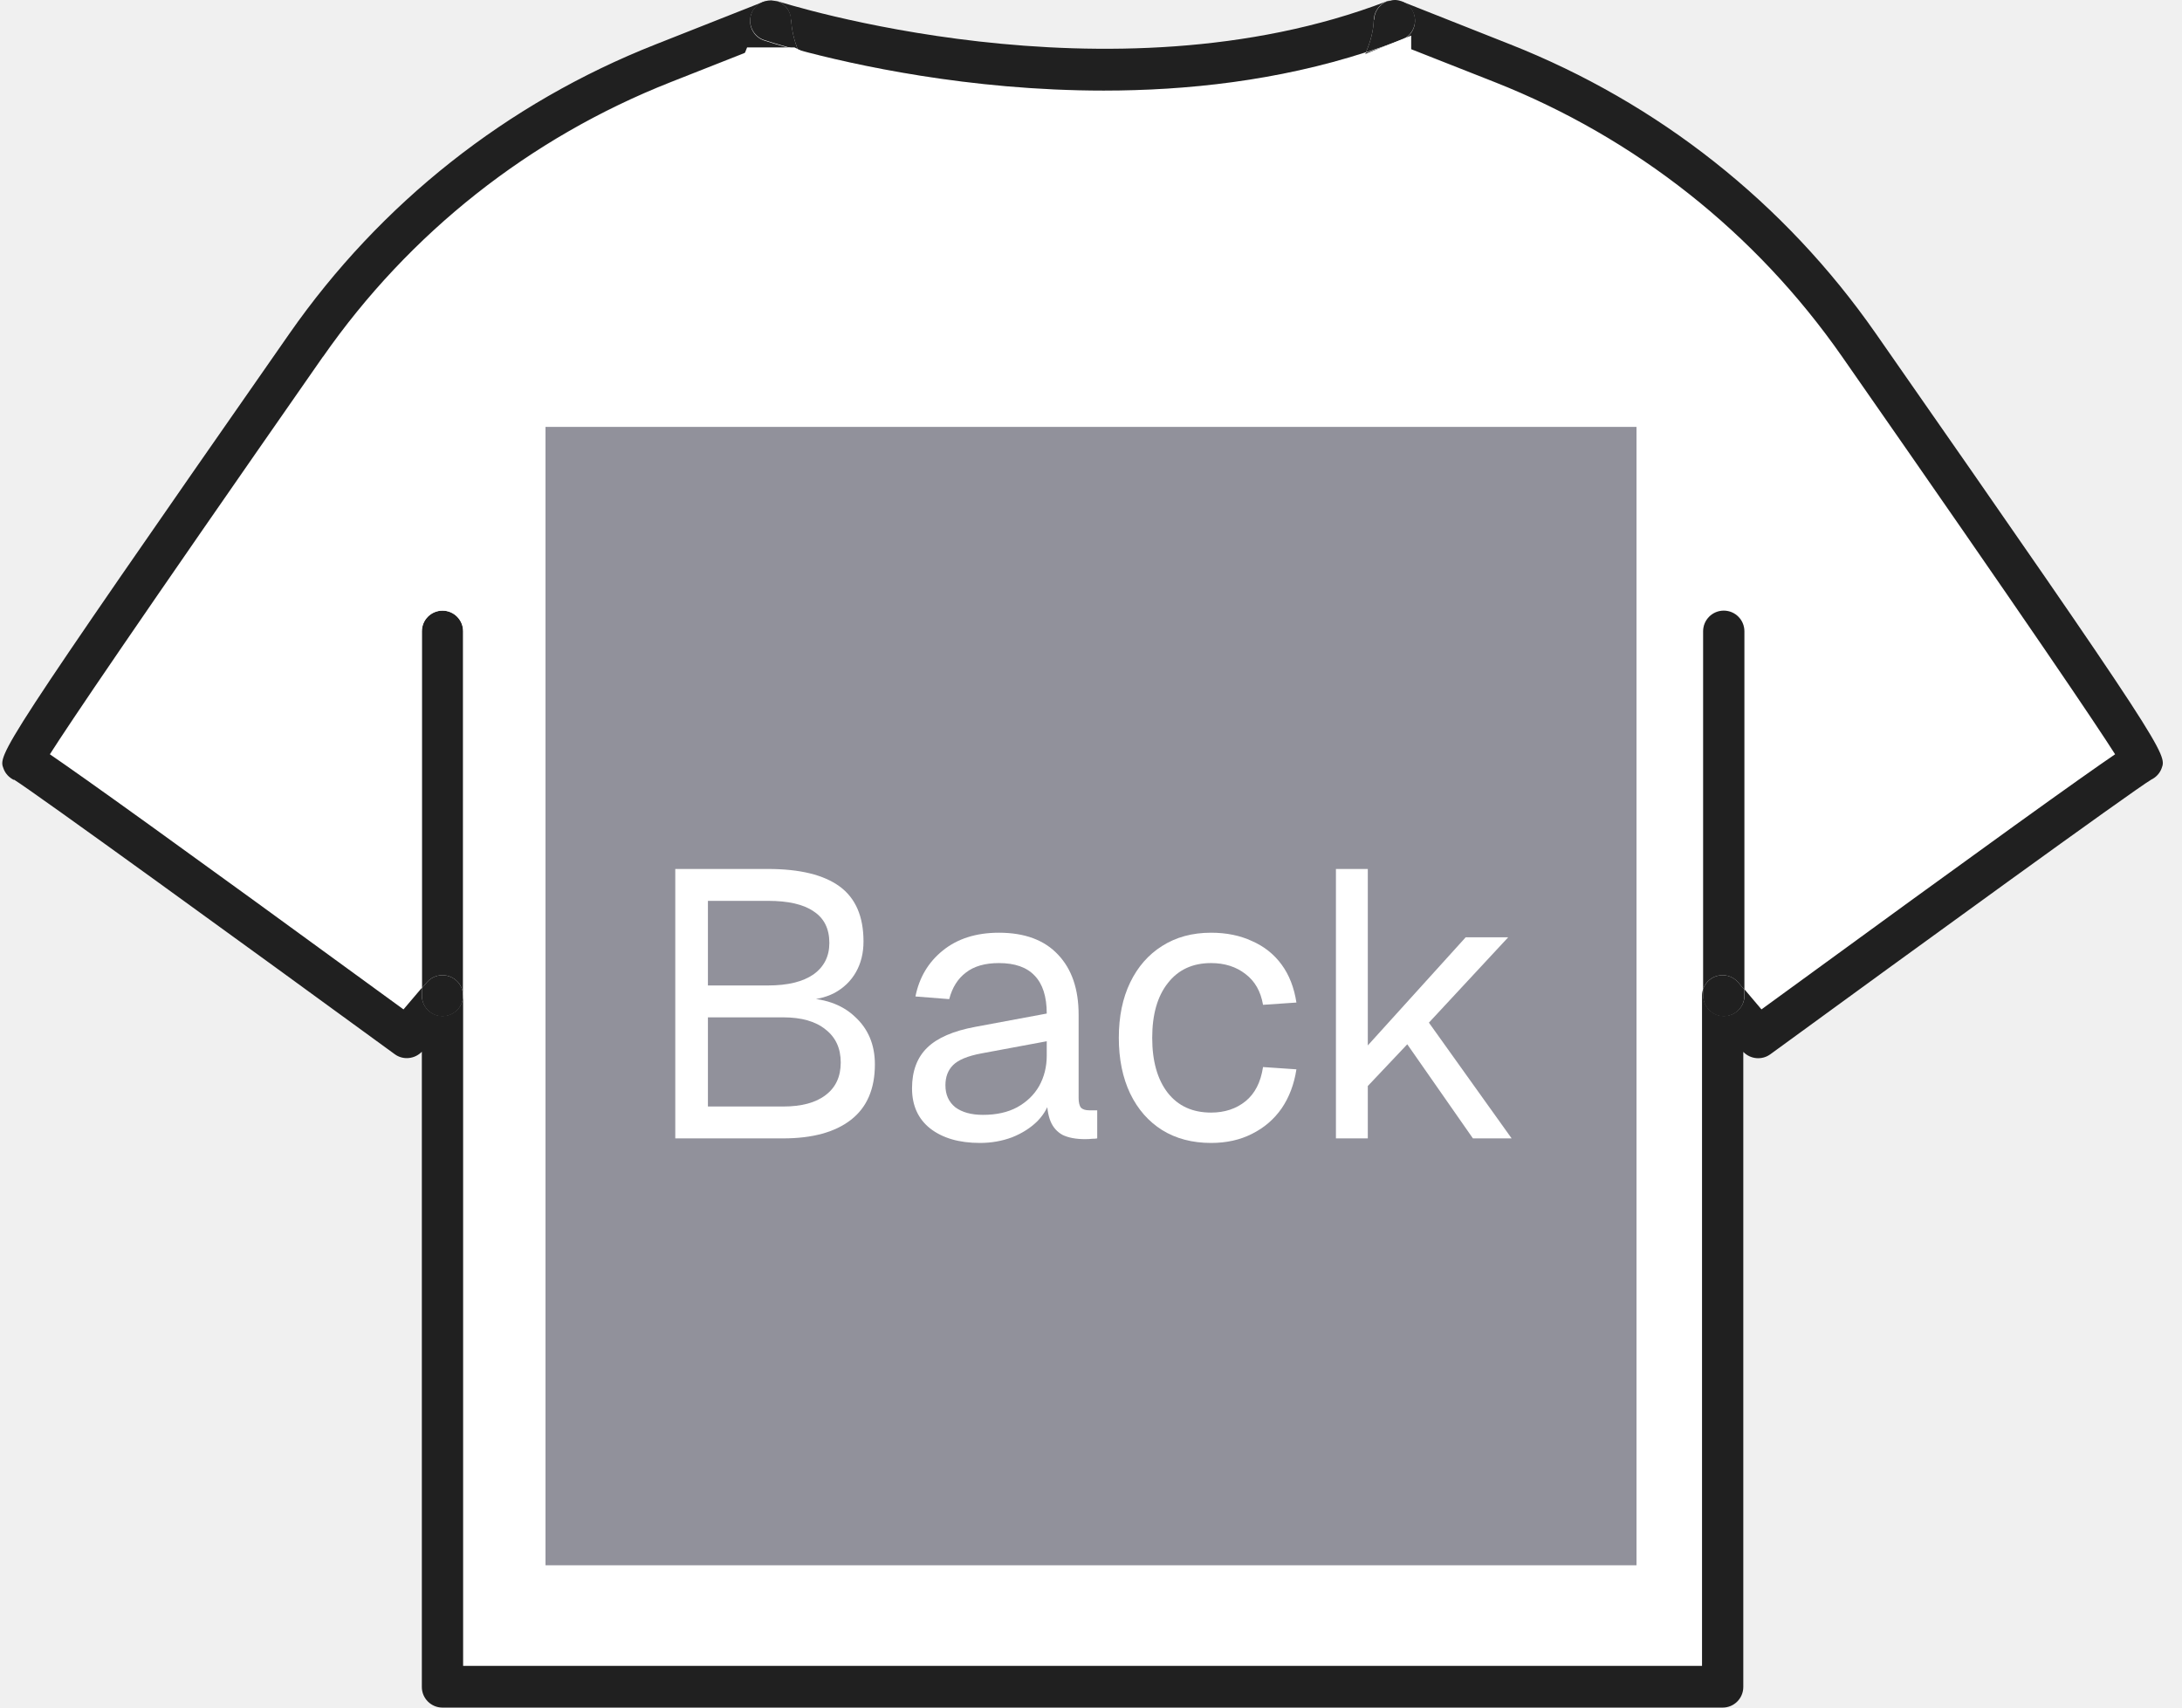
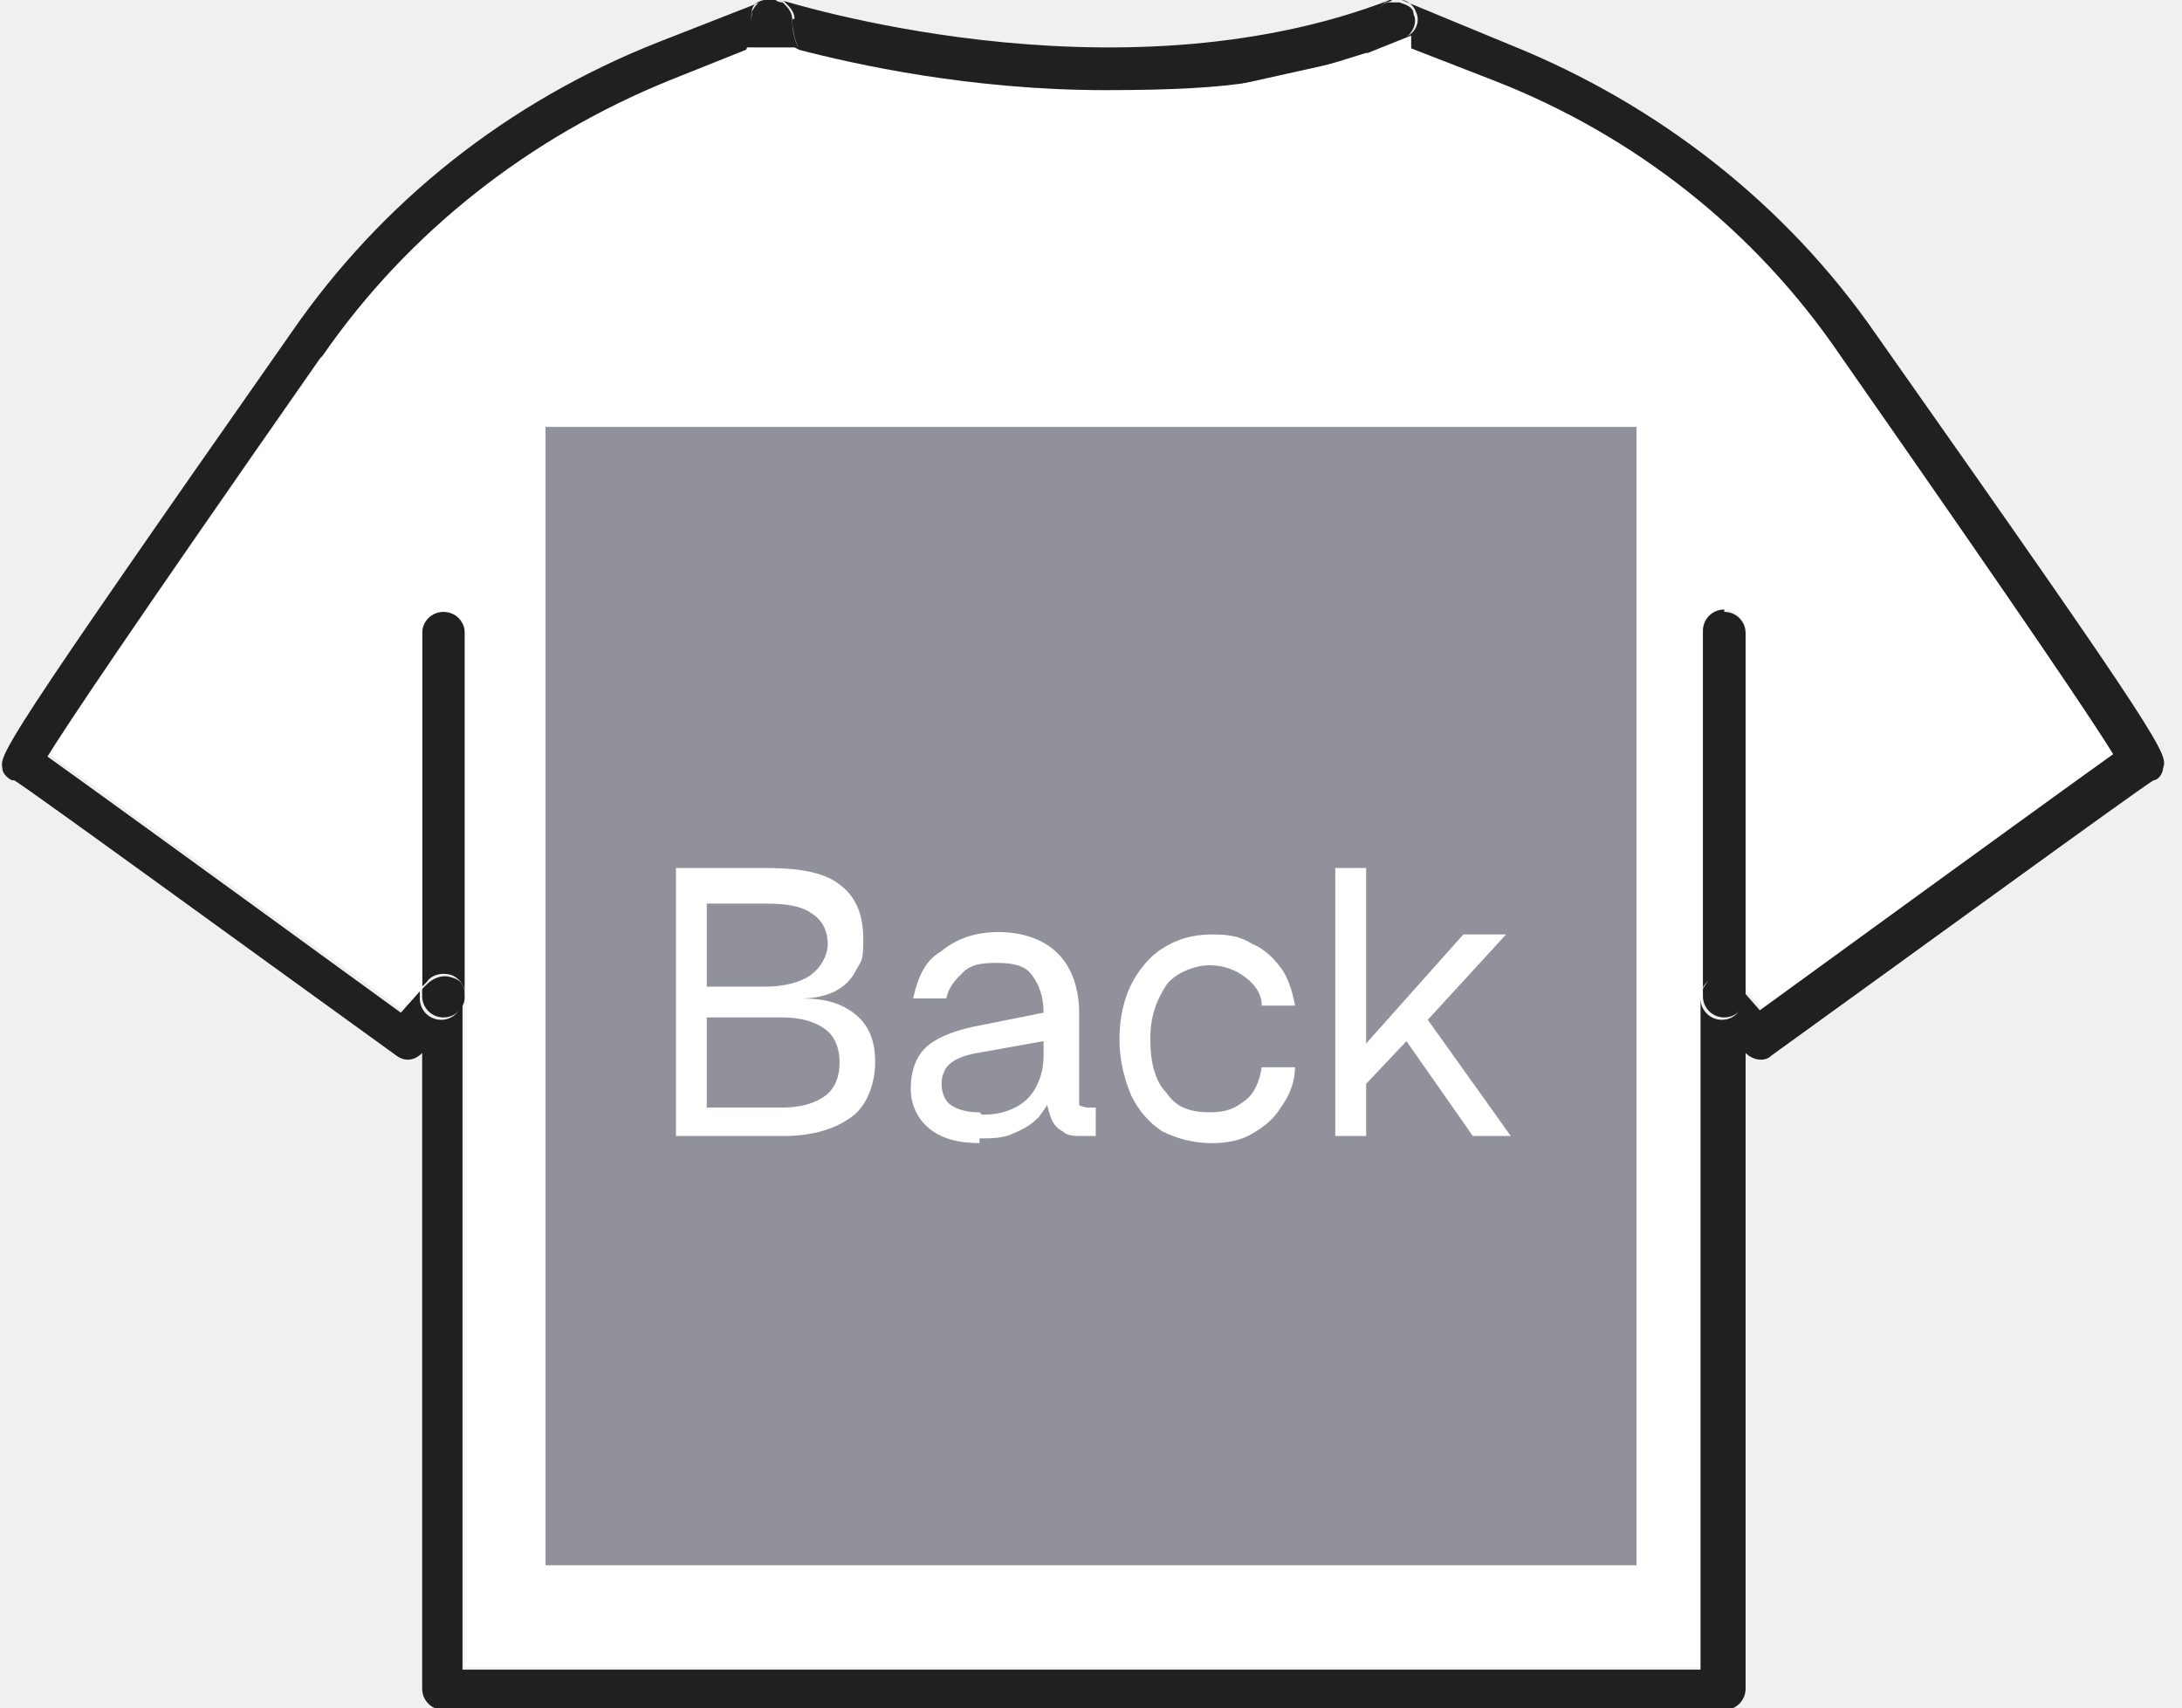
- <svg xmlns="http://www.w3.org/2000/svg" width="92" height="72" viewBox="0 0 92 72" fill="none">
-   <path d="M18.657 25.747C18.176 25.747 17.787 26.137 17.787 26.617V41.665L17.994 41.425C18.228 41.145 18.611 41.048 18.955 41.171C19.299 41.295 19.527 41.619 19.527 41.983V26.617C19.527 26.137 19.137 25.747 18.657 25.747Z" fill="#202020" />
-   <path d="M18.955 41.171C18.611 41.048 18.228 41.145 17.994 41.425L17.787 41.665V41.983C17.787 42.463 18.176 42.853 18.657 42.853C19.137 42.853 19.527 42.463 19.527 41.983C19.527 41.619 19.299 41.295 18.955 41.171Z" fill="#202020" />
-   <path d="M33.64 2.105C34.938 5.506 40.69 8.213 45.422 8.213C50.154 8.213 56.14 5.519 57.594 2.202C53.868 3.397 50.051 3.819 46.539 3.819C40.833 3.819 35.957 2.722 33.64 2.098V2.105Z" fill="white" />
-   <path d="M17.787 41.665V26.617C17.787 26.137 18.176 25.747 18.657 25.747C19.137 25.747 19.527 26.137 19.527 26.617L19.526 70.254H71.763V41.989C71.763 41.892 71.783 41.794 71.815 41.704V26.617C71.815 26.137 72.205 25.747 72.685 25.747C73.166 25.747 73.555 26.137 73.555 26.617V41.73L74.269 42.574C84.136 35.374 87.785 32.771 89.18 31.817C88.362 30.532 85.746 26.637 77.664 15.043C74.023 9.817 68.966 5.818 63.039 3.481L59.481 2.079C58.261 6.539 51.224 9.96 45.427 9.96C39.63 9.96 32.963 6.597 31.801 2.085L28.263 3.481C22.33 5.825 17.267 9.823 13.618 15.056C5.536 26.643 2.92 30.538 2.102 31.823C3.504 32.778 7.146 35.387 17.013 42.58L17.786 41.671L17.787 41.665Z" fill="white" />
-   <path d="M58.618 0.034C58.664 0.028 58.709 0.015 58.755 0.008C58.709 0.008 58.664 0.021 58.618 0.034Z" fill="white" />
-   <path d="M0.583 32.869C1.375 33.349 10.593 40.035 16.643 44.45C16.994 44.709 17.487 44.657 17.786 44.346V71.13C17.786 71.611 18.175 72 18.656 72H72.633C73.114 72 73.503 71.611 73.503 71.13V44.352C73.802 44.664 74.289 44.709 74.639 44.456C80.689 40.042 89.907 33.349 90.7 32.875C90.901 32.778 91.063 32.609 91.141 32.395C91.362 31.804 91.401 31.713 79.086 14.056C75.249 8.551 69.92 4.338 63.675 1.871L59.118 0.067C59.118 0.067 59.072 0.067 59.053 0.06C59.3 0.138 59.507 0.307 59.605 0.566C59.773 1.014 59.553 1.514 59.105 1.69C58.605 1.884 58.099 2.06 57.592 2.222C56.138 5.533 50.172 8.233 45.42 8.233C40.669 8.233 34.937 5.526 33.638 2.124C32.827 1.904 32.321 1.741 32.223 1.709C31.769 1.56 31.522 1.073 31.671 0.612C31.762 0.326 31.996 0.138 32.262 0.067C32.236 0.073 32.204 0.067 32.178 0.08L27.627 1.878C21.376 4.345 16.04 8.564 12.197 14.075C-0.112 31.726 -0.079 31.817 0.148 32.408C0.226 32.622 0.388 32.791 0.59 32.888L0.583 32.869ZM13.618 15.043C17.267 9.81 22.33 5.812 28.263 3.468L31.801 2.073C32.963 6.591 39.682 9.947 45.427 9.947C51.172 9.947 58.261 6.526 59.481 2.066L63.039 3.468C68.966 5.812 74.022 9.81 77.664 15.03C85.746 26.624 88.362 30.519 89.18 31.804C87.778 32.758 84.136 35.361 74.269 42.561L73.555 41.717V41.97C73.555 42.45 73.166 42.84 72.685 42.84C72.205 42.84 71.815 42.45 71.815 41.97V41.691C71.783 41.782 71.763 41.873 71.763 41.976V70.241H19.526V41.97C19.526 42.45 19.136 42.84 18.656 42.84C18.175 42.84 17.786 42.45 17.786 41.97V41.652L17.013 42.561C7.146 35.361 3.498 32.758 2.102 31.804C2.92 30.519 5.536 26.63 13.618 15.036V15.043Z" fill="#202020" />
-   <path d="M32.515 0.008C32.56 0.008 32.612 0.015 32.658 0.028C32.606 0.021 32.567 0.015 32.515 0.008Z" fill="white" />
-   <path d="M33.359 0.833C33.372 1.261 33.483 1.689 33.639 2.098C35.95 2.722 40.831 3.819 46.537 3.819C50.049 3.819 53.873 3.403 57.593 2.202C57.787 1.754 57.911 1.293 57.924 0.833C57.937 0.553 58.08 0.294 58.313 0.138C58.404 0.08 58.508 0.054 58.612 0.028C58.566 0.034 58.521 0.028 58.475 0.054C46.771 4.546 32.898 0.086 32.756 0.041C32.717 0.028 32.684 0.041 32.645 0.028C32.756 0.047 32.86 0.073 32.957 0.138C33.191 0.294 33.34 0.553 33.346 0.833H33.359Z" fill="#202020" />
-   <path d="M58.755 0.008C58.852 0.008 58.949 0.021 59.046 0.047C58.949 0.015 58.852 0.002 58.755 0.008Z" fill="white" />
-   <path d="M32.261 0.047C32.346 0.021 32.43 0.008 32.514 0.015C32.43 0.015 32.346 0.028 32.261 0.047Z" fill="white" />
-   <path d="M31.672 0.592C31.523 1.047 31.769 1.54 32.224 1.689C32.328 1.722 32.828 1.884 33.64 2.105C33.484 1.689 33.379 1.267 33.36 0.839C33.347 0.56 33.204 0.3 32.97 0.144C32.873 0.08 32.769 0.054 32.659 0.034C32.613 0.028 32.561 0.021 32.516 0.015C32.431 0.015 32.347 0.028 32.263 0.047C31.997 0.125 31.763 0.313 31.672 0.592Z" fill="#202020" />
-   <path d="M57.925 0.833C57.905 1.3 57.788 1.754 57.594 2.202C58.1 2.04 58.606 1.865 59.106 1.67C59.554 1.501 59.775 0.995 59.606 0.547C59.509 0.287 59.294 0.118 59.054 0.041C58.957 0.008 58.86 -0.005 58.762 0.002C58.717 0.002 58.671 0.015 58.626 0.028C58.522 0.047 58.418 0.073 58.327 0.138C58.094 0.294 57.944 0.553 57.938 0.833H57.925Z" fill="#202020" />
-   <path d="M72.679 25.747C72.199 25.747 71.809 26.137 71.809 26.617V41.704C71.894 41.463 72.076 41.262 72.329 41.171C72.673 41.048 73.056 41.145 73.29 41.425L73.549 41.73V26.617C73.549 26.137 73.16 25.747 72.679 25.747Z" fill="#202020" />
-   <path d="M72.329 41.171C72.082 41.262 71.894 41.463 71.809 41.704V41.983C71.809 42.463 72.199 42.853 72.679 42.853C73.16 42.853 73.549 42.463 73.549 41.983V41.73L73.29 41.425C73.056 41.145 72.673 41.048 72.329 41.171Z" fill="#202020" />
-   <path d="M26.141 30.001H30.439C31.816 30.001 32.855 30.268 33.582 30.788C34.309 31.308 34.673 32.137 34.673 33.261C34.673 33.753 34.582 34.188 34.387 34.554C34.206 34.919 33.933 35.214 33.569 35.425C33.206 35.636 32.777 35.762 32.27 35.818V35.79C33.193 35.861 33.907 36.142 34.4 36.661C34.894 37.181 35.141 37.856 35.141 38.699C35.141 39.809 34.777 40.638 34.063 41.186C33.335 41.734 32.309 42.001 30.972 42.001H26.141V30.001ZM30.387 34.961C30.972 34.961 31.439 34.835 31.777 34.596C32.128 34.343 32.297 33.992 32.297 33.528C32.297 33.036 32.128 32.671 31.79 32.446C31.452 32.221 30.985 32.095 30.374 32.095H28.504V34.961H30.387ZM28.517 39.879H30.868C31.439 39.879 31.894 39.753 32.245 39.5C32.595 39.247 32.764 38.867 32.764 38.362C32.764 37.856 32.595 37.476 32.245 37.209C31.894 36.942 31.439 36.816 30.868 36.816H28.517V39.879Z" fill="#202020" />
-   <path d="M40.251 42.001C39.343 42.001 38.586 41.778 38.008 41.316C37.43 40.855 37.141 40.215 37.141 39.397C37.141 38.578 37.388 37.894 37.87 37.447C38.365 36.986 39.081 36.659 40.044 36.435L42.907 35.825C42.907 35.2 42.783 34.739 42.521 34.427C42.26 34.114 41.888 33.95 41.407 33.95C40.925 33.95 40.567 34.069 40.306 34.293C40.044 34.531 39.865 34.873 39.797 35.319L37.306 35.2C37.471 34.159 37.911 33.355 38.613 32.819C39.329 32.284 40.251 32.001 41.407 32.001C42.728 32.001 43.719 32.343 44.393 33.013C45.053 33.697 45.398 34.68 45.398 35.989V39.263C45.398 39.531 45.439 39.724 45.521 39.813C45.604 39.903 45.728 39.947 45.893 39.947H46.141V41.793C46.058 41.822 45.934 41.837 45.769 41.867C45.604 41.897 45.425 41.897 45.26 41.897C44.902 41.897 44.586 41.837 44.283 41.703C43.98 41.569 43.732 41.346 43.553 41.034C43.375 40.721 43.278 40.275 43.278 39.68L43.498 39.858C43.388 40.29 43.196 40.662 42.907 40.989C42.618 41.316 42.26 41.554 41.819 41.733C41.379 41.912 40.856 42.001 40.278 42.001H40.251ZM40.843 40.156C41.255 40.156 41.613 40.066 41.916 39.903C42.219 39.724 42.466 39.471 42.645 39.144C42.824 38.816 42.907 38.415 42.907 37.968V37.507L40.898 37.968C40.498 38.057 40.196 38.191 40.003 38.385C39.797 38.578 39.7 38.831 39.7 39.144C39.7 39.456 39.797 39.709 40.003 39.888C40.196 40.066 40.485 40.156 40.856 40.156H40.843Z" fill="#202020" />
-   <path d="M51.234 42.001C50.206 42.001 49.318 41.793 48.555 41.391C47.792 40.974 47.2 40.394 46.779 39.65C46.359 38.906 46.141 38.013 46.141 37.001C46.141 35.989 46.359 35.111 46.779 34.367C47.2 33.623 47.792 33.043 48.555 32.626C49.318 32.209 50.206 32.001 51.234 32.001C52.122 32.001 52.916 32.15 53.617 32.447C54.318 32.745 54.895 33.177 55.331 33.727C55.767 34.278 56.032 34.962 56.141 35.751L53.243 35.87C53.15 35.275 52.932 34.828 52.574 34.516C52.215 34.218 51.779 34.054 51.234 34.054C50.533 34.054 49.988 34.307 49.614 34.828C49.24 35.349 49.038 36.063 49.038 36.986C49.038 37.909 49.225 38.638 49.614 39.159C50.004 39.679 50.549 39.932 51.234 39.932C51.764 39.932 52.215 39.769 52.574 39.456C52.932 39.144 53.15 38.668 53.228 38.013L56.125 38.117C56.032 38.906 55.782 39.59 55.346 40.156C54.91 40.736 54.349 41.182 53.648 41.495C52.947 41.807 52.138 41.971 51.234 41.971V42.001Z" fill="#202020" />
-   <path d="M57.141 42.001V30.001H59.384V36.663L62.362 32.945H65.053L61.938 36.677L65.141 42.001H62.686L60.493 38.114L59.384 39.452V42.001H57.141Z" fill="#202020" />
-   <path d="M23 18H69V66H23V18Z" fill="#91919B" />
-   <path d="M33.5 2L34.5 2.5L37 3.5L40.5 4.5L47.5 5L52.5 3.5L57 2.5L59.5 1.5V2.5L59 5L57.5 7.5L55.5 10L50.5 12H44L30.5 4.5L31.5 2H33.5Z" fill="white" />
-   <path d="M28.472 48V36.64H32.376C33.72 36.64 34.728 36.885 35.4 37.376C36.072 37.867 36.408 38.64 36.408 39.696C36.408 40.187 36.301 40.619 36.088 40.992C35.875 41.365 35.571 41.659 35.176 41.872C34.781 42.075 34.312 42.176 33.768 42.176L33.752 42.08C34.723 42.08 35.485 42.341 36.04 42.864C36.605 43.376 36.888 44.048 36.888 44.88C36.888 45.915 36.552 46.693 35.88 47.216C35.208 47.739 34.253 48 33.016 48H28.472ZM29.848 46.656H33.016C33.795 46.656 34.392 46.496 34.808 46.176C35.235 45.856 35.448 45.397 35.448 44.8C35.448 44.203 35.235 43.739 34.808 43.408C34.392 43.067 33.795 42.896 33.016 42.896H29.848V46.656ZM29.848 41.552H32.376C33.208 41.552 33.848 41.397 34.296 41.088C34.744 40.768 34.968 40.325 34.968 39.76C34.968 39.163 34.749 38.72 34.312 38.432C33.885 38.133 33.24 37.984 32.376 37.984H29.848V41.552Z" fill="white" />
-   <path d="M41.318 48.192C40.443 48.192 39.745 47.989 39.222 47.584C38.71 47.179 38.454 46.613 38.454 45.888C38.454 45.163 38.667 44.592 39.094 44.176C39.521 43.76 40.198 43.467 41.126 43.296L44.134 42.736C44.134 42.021 43.963 41.488 43.622 41.136C43.291 40.784 42.79 40.608 42.118 40.608C41.531 40.608 41.067 40.741 40.726 41.008C40.385 41.264 40.15 41.637 40.022 42.128L38.598 42.016C38.758 41.216 39.142 40.571 39.75 40.08C40.369 39.579 41.158 39.328 42.118 39.328C43.206 39.328 44.038 39.637 44.614 40.256C45.19 40.864 45.478 41.707 45.478 42.784V46.288C45.478 46.48 45.51 46.619 45.574 46.704C45.649 46.779 45.766 46.816 45.926 46.816H46.262V48C46.219 48.011 46.15 48.016 46.054 48.016C45.958 48.027 45.857 48.032 45.75 48.032C45.366 48.032 45.051 47.973 44.806 47.856C44.571 47.728 44.401 47.536 44.294 47.28C44.187 47.013 44.134 46.667 44.134 46.24L44.294 46.272C44.219 46.635 44.038 46.965 43.75 47.264C43.462 47.552 43.105 47.781 42.678 47.952C42.251 48.112 41.798 48.192 41.318 48.192ZM41.446 47.008C42.011 47.008 42.491 46.901 42.886 46.688C43.291 46.464 43.601 46.165 43.814 45.792C44.027 45.408 44.134 44.981 44.134 44.512V43.904L41.382 44.416C40.806 44.523 40.406 44.688 40.182 44.912C39.969 45.125 39.862 45.408 39.862 45.76C39.862 46.155 40.001 46.464 40.278 46.688C40.566 46.901 40.955 47.008 41.446 47.008Z" fill="white" />
-   <path d="M51.061 48.192C50.271 48.192 49.583 48.011 48.997 47.648C48.421 47.285 47.973 46.773 47.653 46.112C47.333 45.44 47.173 44.656 47.173 43.76C47.173 42.864 47.333 42.085 47.653 41.424C47.973 40.763 48.421 40.251 48.997 39.888C49.583 39.515 50.271 39.328 51.061 39.328C51.711 39.328 52.287 39.445 52.789 39.68C53.301 39.904 53.717 40.235 54.037 40.672C54.357 41.109 54.565 41.643 54.661 42.272L53.253 42.368C53.157 41.803 52.911 41.371 52.517 41.072C52.122 40.763 51.637 40.608 51.061 40.608C50.282 40.608 49.674 40.891 49.237 41.456C48.799 42.011 48.581 42.779 48.581 43.76C48.581 44.741 48.799 45.515 49.237 46.08C49.674 46.635 50.282 46.912 51.061 46.912C51.637 46.912 52.122 46.752 52.517 46.432C52.911 46.112 53.157 45.632 53.253 44.992L54.661 45.088C54.565 45.717 54.357 46.267 54.037 46.736C53.717 47.195 53.301 47.552 52.789 47.808C52.287 48.064 51.711 48.192 51.061 48.192Z" fill="white" />
-   <path d="M56.327 48V36.64H57.671V44.08L61.799 39.52H63.591L60.247 43.12L63.735 48H62.103L59.335 44.032L57.671 45.792V48H56.327Z" fill="white" />
+ <svg xmlns="http://www.w3.org/2000/svg" id="Layer_1" version="1.1" viewBox="0 0 92 72">
+   <defs>
+     <style>
+       .st0 {
+         fill: #91919b;
+       }
+ 
+       .st1 {
+         fill: #fff;
+       }
+ 
+       .st2 {
+         fill: #202020;
+       }
+     </style>
+   </defs>
+   <path class="st2" d="M18.7,25.7c-.5,0-.9.4-.9.9v15l.2-.2c.2-.3.6-.4,1-.3.3.1.6.4.6.8v-15.4c0-.5-.4-.9-.9-.9Z" />
+   <path class="st2" d="M19,41.2c-.3-.1-.7,0-1,.3l-.2.2v.3c0,.5.4.9.9.9s.9-.4.9-.9-.2-.7-.6-.8Z" />
+   <path class="st1" d="M33.6,2.1c1.3,3.4,7,6.1,11.8,6.1s10.7-2.7,12.2-6c-3.7,1.2-7.5,1.6-11.1,1.6-5.7,0-10.6-1.1-12.9-1.7h0Z" />
+   <path class="st1" d="M17.8,41.7v-15c0-.5.4-.9.9-.9s.9.4.9.9v43.6s52.2,0,52.2,0v-28.3c0,0,0-.2,0-.3v-15.1c0-.5.4-.9.9-.9s.9.4.9.9v15.1l.7.8c9.9-7.2,13.5-9.8,14.9-10.8-.8-1.3-3.4-5.2-11.5-16.8-3.6-5.2-8.7-9.2-14.6-11.6l-3.6-1.4c-1.2,4.5-8.3,7.9-14.1,7.9s-12.5-3.4-13.6-7.9l-3.5,1.4c-5.9,2.3-11,6.3-14.6,11.6C5.5,26.6,2.9,30.5,2.1,31.8c1.4,1,5,3.6,14.9,10.8l.8-.9h0Z" />
+   <path class="st1" d="M58.6,0s0,0,.1,0c0,0,0,0-.1,0Z" />
+   <path class="st2" d="M.6,32.9c.8.5,10,7.2,16.1,11.6.4.3.8.2,1.1-.1v26.8c0,.5.4.9.9.9h54c.5,0,.9-.4.9-.9v-26.8c.3.3.8.4,1.1.1,6.1-4.4,15.3-11.1,16.1-11.6.2,0,.4-.3.4-.5.2-.6.3-.7-12.1-18.3-3.8-5.5-9.2-9.7-15.4-12.2L59.1,0s0,0,0,0c.2,0,.5.2.6.5.2.4,0,.9-.5,1.1-.5.2-1,.4-1.5.5-1.5,3.3-7.4,6-12.2,6s-10.5-2.7-11.8-6.1c-.8-.2-1.3-.4-1.4-.4-.5-.1-.7-.6-.6-1.1,0-.3.3-.5.6-.5,0,0,0,0,0,0l-4.6,1.8c-6.3,2.5-11.6,6.7-15.4,12.2C-.1,31.7,0,31.8.1,32.4c0,.2.2.4.4.5h0ZM13.6,15c3.6-5.2,8.7-9.2,14.6-11.6l3.5-1.4c1.2,4.5,7.9,7.9,13.6,7.9s12.8-3.4,14.1-7.9l3.6,1.4c5.9,2.3,11,6.3,14.6,11.6,8.1,11.6,10.7,15.5,11.5,16.8-1.4,1-5,3.6-14.9,10.8l-.7-.8v.3c0,.5-.4.9-.9.9s-.9-.4-.9-.9v-.3c0,0,0,.2,0,.3v28.3H19.5v-28.3c0,.5-.4.9-.9.9s-.9-.4-.9-.9v-.3l-.8.9c-9.9-7.2-13.5-9.8-14.9-10.8.8-1.3,3.4-5.2,11.5-16.8h0Z" />
+   <path class="st1" d="M32.5,0s0,0,.1,0c0,0,0,0-.1,0Z" />
+   <path class="st2" d="M33.4.8c0,.4.1.9.3,1.3,2.3.6,7.2,1.7,12.9,1.7s7.3-.4,11.1-1.6c.2-.4.3-.9.3-1.4,0-.3.2-.5.4-.7,0,0,.2,0,.3-.1,0,0,0,0-.1,0-11.7,4.5-25.6,0-25.7,0,0,0,0,0-.1,0,.1,0,.2,0,.3.1.2.2.4.4.4.7h0Z" />
+   <path class="st1" d="M58.8,0c0,0,.2,0,.3,0,0,0-.2,0-.3,0Z" />
+   <path class="st1" d="M32.3,0c0,0,.2,0,.3,0,0,0-.2,0-.3,0Z" />
+   <path class="st2" d="M31.7.6c-.1.5,0,.9.6,1.1.1,0,.6.2,1.4.4-.2-.4-.3-.8-.3-1.3,0-.3-.2-.5-.4-.7,0,0-.2,0-.3-.1,0,0,0,0-.1,0,0,0-.2,0-.3,0-.3,0-.5.3-.6.5Z" />
+   <path class="st2" d="M57.9.8c0,.5-.1.9-.3,1.4.5-.2,1-.3,1.5-.5.4-.2.7-.7.5-1.1,0-.3-.3-.4-.6-.5,0,0-.2,0-.3,0,0,0,0,0-.1,0-.1,0-.2,0-.3.1-.2.2-.4.4-.4.7h0Z" />
+   <path class="st2" d="M72.7,25.7c-.5,0-.9.4-.9.9v15.1c0-.2.3-.4.5-.5.3-.1.7,0,1,.3l.3.3v-15.1c0-.5-.4-.9-.9-.9Z" />
+   <path class="st2" d="M72.3,41.2c-.2,0-.4.3-.5.5v.3c0,.5.4.9.9.9s.9-.4.9-.9v-.3l-.3-.3c-.2-.3-.6-.4-1-.3Z" />
+   <path class="st2" d="M26.1,30h4.3c1.4,0,2.4.3,3.1.8.7.5,1.1,1.3,1.1,2.5s0,.9-.3,1.3c-.2.4-.5.7-.8.9-.4.2-.8.3-1.3.4h0c.9,0,1.6.3,2.1.8.5.5.7,1.2.7,2s-.4,1.9-1.1,2.5c-.7.5-1.8.8-3.1.8h-4.8v-12ZM30.4,35c.6,0,1.1-.1,1.4-.4.4-.3.5-.6.5-1.1s-.2-.9-.5-1.1c-.3-.2-.8-.4-1.4-.4h-1.9v2.9h1.9ZM28.5,39.9h2.4c.6,0,1-.1,1.4-.4.4-.3.5-.6.5-1.1s-.2-.9-.5-1.2c-.4-.3-.8-.4-1.4-.4h-2.4v3.1Z" />
+   <path class="st2" d="M40.3,42c-.9,0-1.7-.2-2.2-.7-.6-.5-.9-1.1-.9-1.9s.2-1.5.7-1.9c.5-.5,1.2-.8,2.2-1l2.9-.6c0-.6-.1-1.1-.4-1.4-.3-.3-.6-.5-1.1-.5s-.8.1-1.1.3c-.3.2-.4.6-.5,1h-2.5c.2-1.2.6-2,1.3-2.5.7-.5,1.6-.8,2.8-.8s2.3.3,3,1c.7.7,1,1.7,1,3v3.3c0,.3,0,.5.1.6,0,0,.2.1.4.1h.2v1.8c0,0-.2,0-.4,0-.2,0-.3,0-.5,0-.4,0-.7,0-1-.2-.3-.1-.6-.4-.7-.7-.2-.3-.3-.8-.3-1.4l.2.2c-.1.4-.3.8-.6,1.1s-.6.6-1.1.7-1,.3-1.5.3h0ZM40.8,40.2c.4,0,.8,0,1.1-.3.3-.2.6-.4.7-.8.2-.3.3-.7.3-1.2v-.5l-2,.5c-.4,0-.7.2-.9.4-.2.2-.3.4-.3.8s0,.6.3.7c.2.2.5.3.9.3h0Z" />
+   <path class="st2" d="M51.2,42c-1,0-1.9-.2-2.7-.6-.8-.4-1.4-1-1.8-1.7-.4-.7-.6-1.6-.6-2.6s.2-1.9.6-2.6c.4-.7,1-1.3,1.8-1.7.8-.4,1.7-.6,2.7-.6s1.7.1,2.4.4c.7.3,1.3.7,1.7,1.3.4.6.7,1.2.8,2h-2.9c0-.5-.3-.9-.7-1.2-.4-.3-.8-.5-1.3-.5s-1.2.3-1.6.8c-.4.5-.6,1.2-.6,2.2s.2,1.7.6,2.2c.4.5.9.8,1.6.8s1-.2,1.3-.5c.4-.3.6-.8.7-1.4h2.9c0,.9-.3,1.6-.8,2.1-.4.6-1,1-1.7,1.3s-1.5.5-2.4.5h0Z" />
+   <path class="st2" d="M57.1,42v-12h2.2v6.7l3-3.7h2.7l-3.1,3.7,3.2,5.3h-2.5l-2.2-3.9-1.1,1.3v2.5h-2.2Z" />
+   <path class="st0" d="M23,18h46v48H23V18Z" />
+   <path class="st1" d="M33.5,2l1,.5,2.5,1,3.5,1,7,.5,5-1.5,4.5-1,2.5-1v1l-.5,2.5-1.5,2.5-2,2.5-5,2h-6.5l-13.5-7.5,1-2.5h2Z" />
+   <path class="st1" d="M28.5,48v-11.4h3.9c1.3,0,2.4.2,3,.7.7.5,1,1.3,1,2.3s-.1.9-.3,1.3c-.2.4-.5.7-.9.9-.4.2-.9.3-1.4.3h0c1,0,1.7.2,2.3.7.6.5.8,1.2.8,2s-.3,1.8-1,2.3c-.7.5-1.6.8-2.9.8h-4.5ZM29.8,46.7h3.2c.8,0,1.4-.2,1.8-.5.4-.3.6-.8.6-1.4s-.2-1.1-.6-1.4c-.4-.3-1-.5-1.8-.5h-3.2v3.8ZM29.8,41.6h2.5c.8,0,1.5-.2,1.9-.5.4-.3.7-.8.7-1.3s-.2-1-.7-1.3c-.4-.3-1.1-.4-1.9-.4h-2.5v3.6Z" />
+   <path class="st1" d="M41.3,48.2c-.9,0-1.6-.2-2.1-.6-.5-.4-.8-1-.8-1.7s.2-1.3.6-1.7c.4-.4,1.1-.7,2-.9l3-.6c0-.7-.2-1.2-.5-1.6-.3-.4-.8-.5-1.5-.5s-1.1.1-1.4.4c-.3.3-.6.6-.7,1.1h-1.4c.2-.9.5-1.6,1.2-2,.6-.5,1.4-.8,2.4-.8s1.9.3,2.5.9c.6.6.9,1.5.9,2.5v3.5c0,.2,0,.3,0,.4,0,0,.2.1.4.1h.3v1.2s-.1,0-.2,0c0,0-.2,0-.3,0-.4,0-.7,0-.9-.2-.2-.1-.4-.3-.5-.6-.1-.3-.2-.6-.2-1h.2c0,.4-.3.7-.5,1-.3.3-.6.5-1.1.7-.4.2-.9.2-1.4.2ZM41.4,47c.6,0,1-.1,1.4-.3.4-.2.7-.5.9-.9.2-.4.3-.8.3-1.3v-.6l-2.8.5c-.6.1-1,.3-1.2.5-.2.2-.3.5-.3.8s.1.7.4.9c.3.2.7.3,1.2.3Z" />
+   <path class="st1" d="M51.1,48.2c-.8,0-1.5-.2-2.1-.5-.6-.4-1-.9-1.3-1.5-.3-.7-.5-1.5-.5-2.4s.2-1.7.5-2.3.8-1.2,1.3-1.5c.6-.4,1.3-.6,2.1-.6s1.2.1,1.7.4c.5.2.9.6,1.2,1,.3.4.5,1,.6,1.6h-1.4c0-.5-.3-.9-.7-1.2-.4-.3-.9-.5-1.5-.5s-1.4.3-1.8.8c-.4.6-.7,1.3-.7,2.3s.2,1.8.7,2.3c.4.6,1,.8,1.8.8s1.1-.2,1.5-.5c.4-.3.6-.8.7-1.4h1.4c0,.7-.3,1.3-.6,1.7-.3.5-.7.8-1.2,1.1-.5.3-1.1.4-1.7.4Z" />
+   <path class="st1" d="M56.3,48v-11.4h1.3v7.4l4.1-4.6h1.8l-3.3,3.6,3.5,4.9h-1.6l-2.8-4-1.7,1.8v2.2h-1.3Z" />
</svg>
